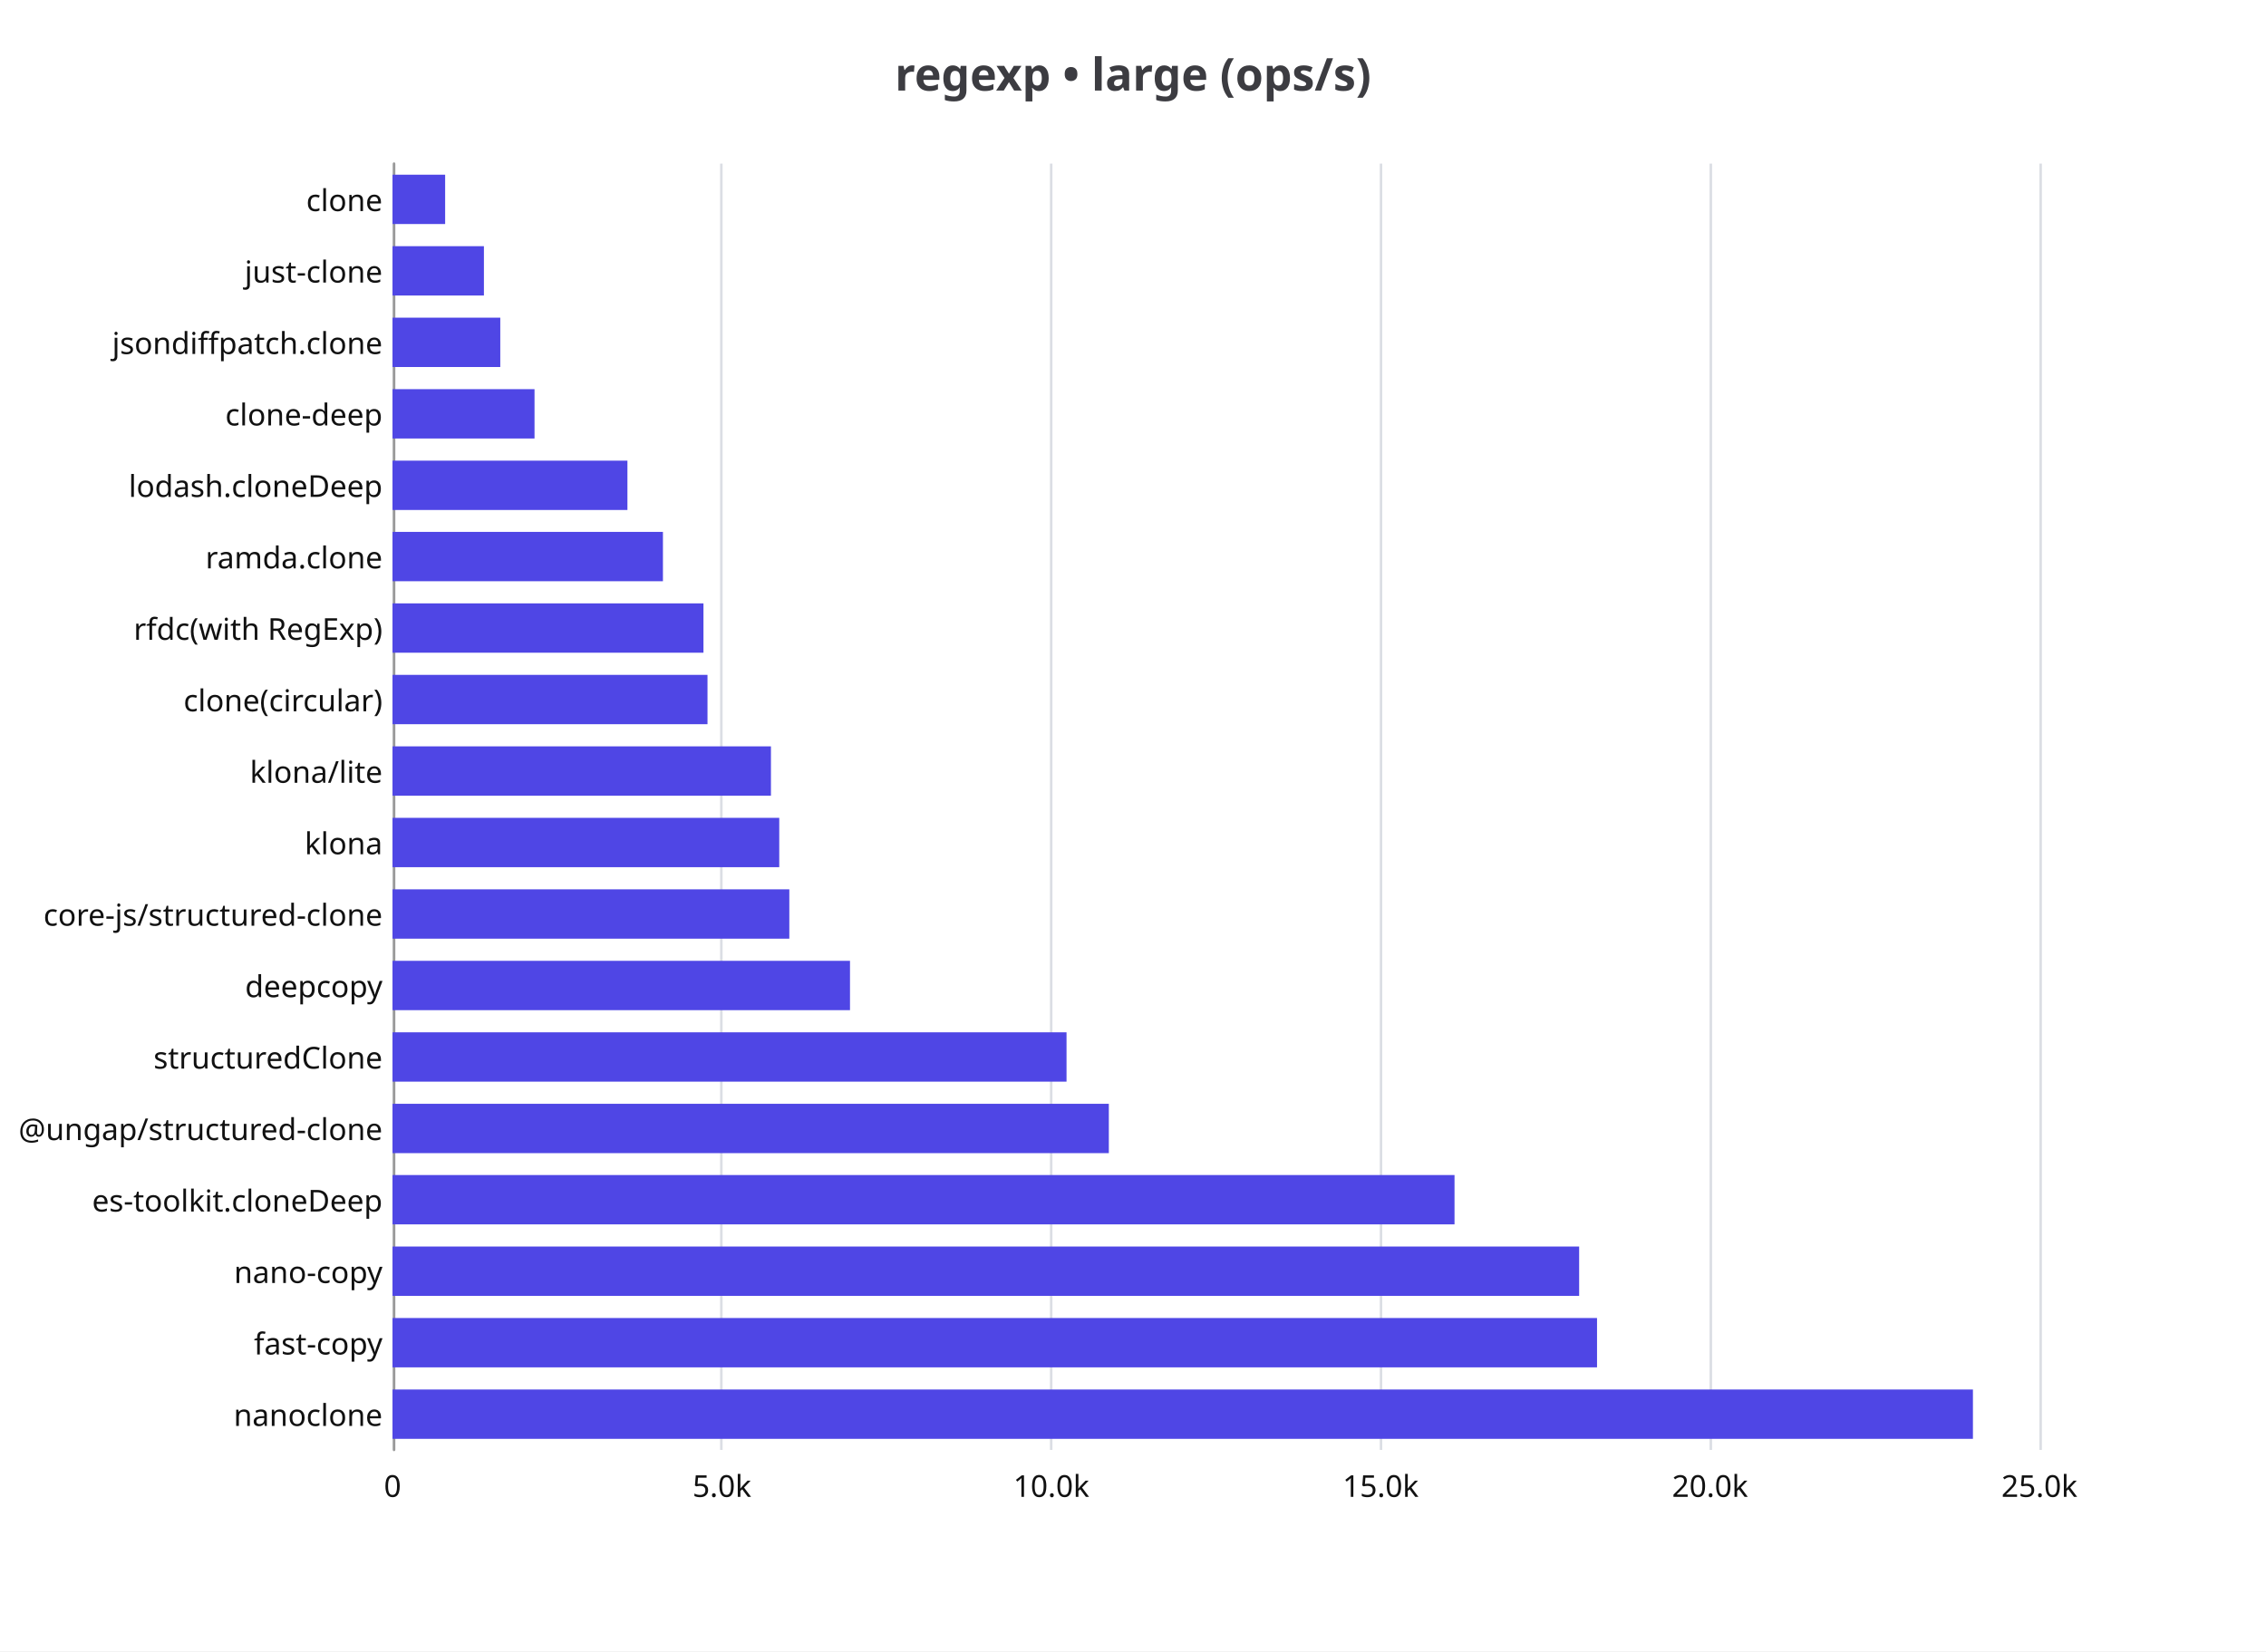
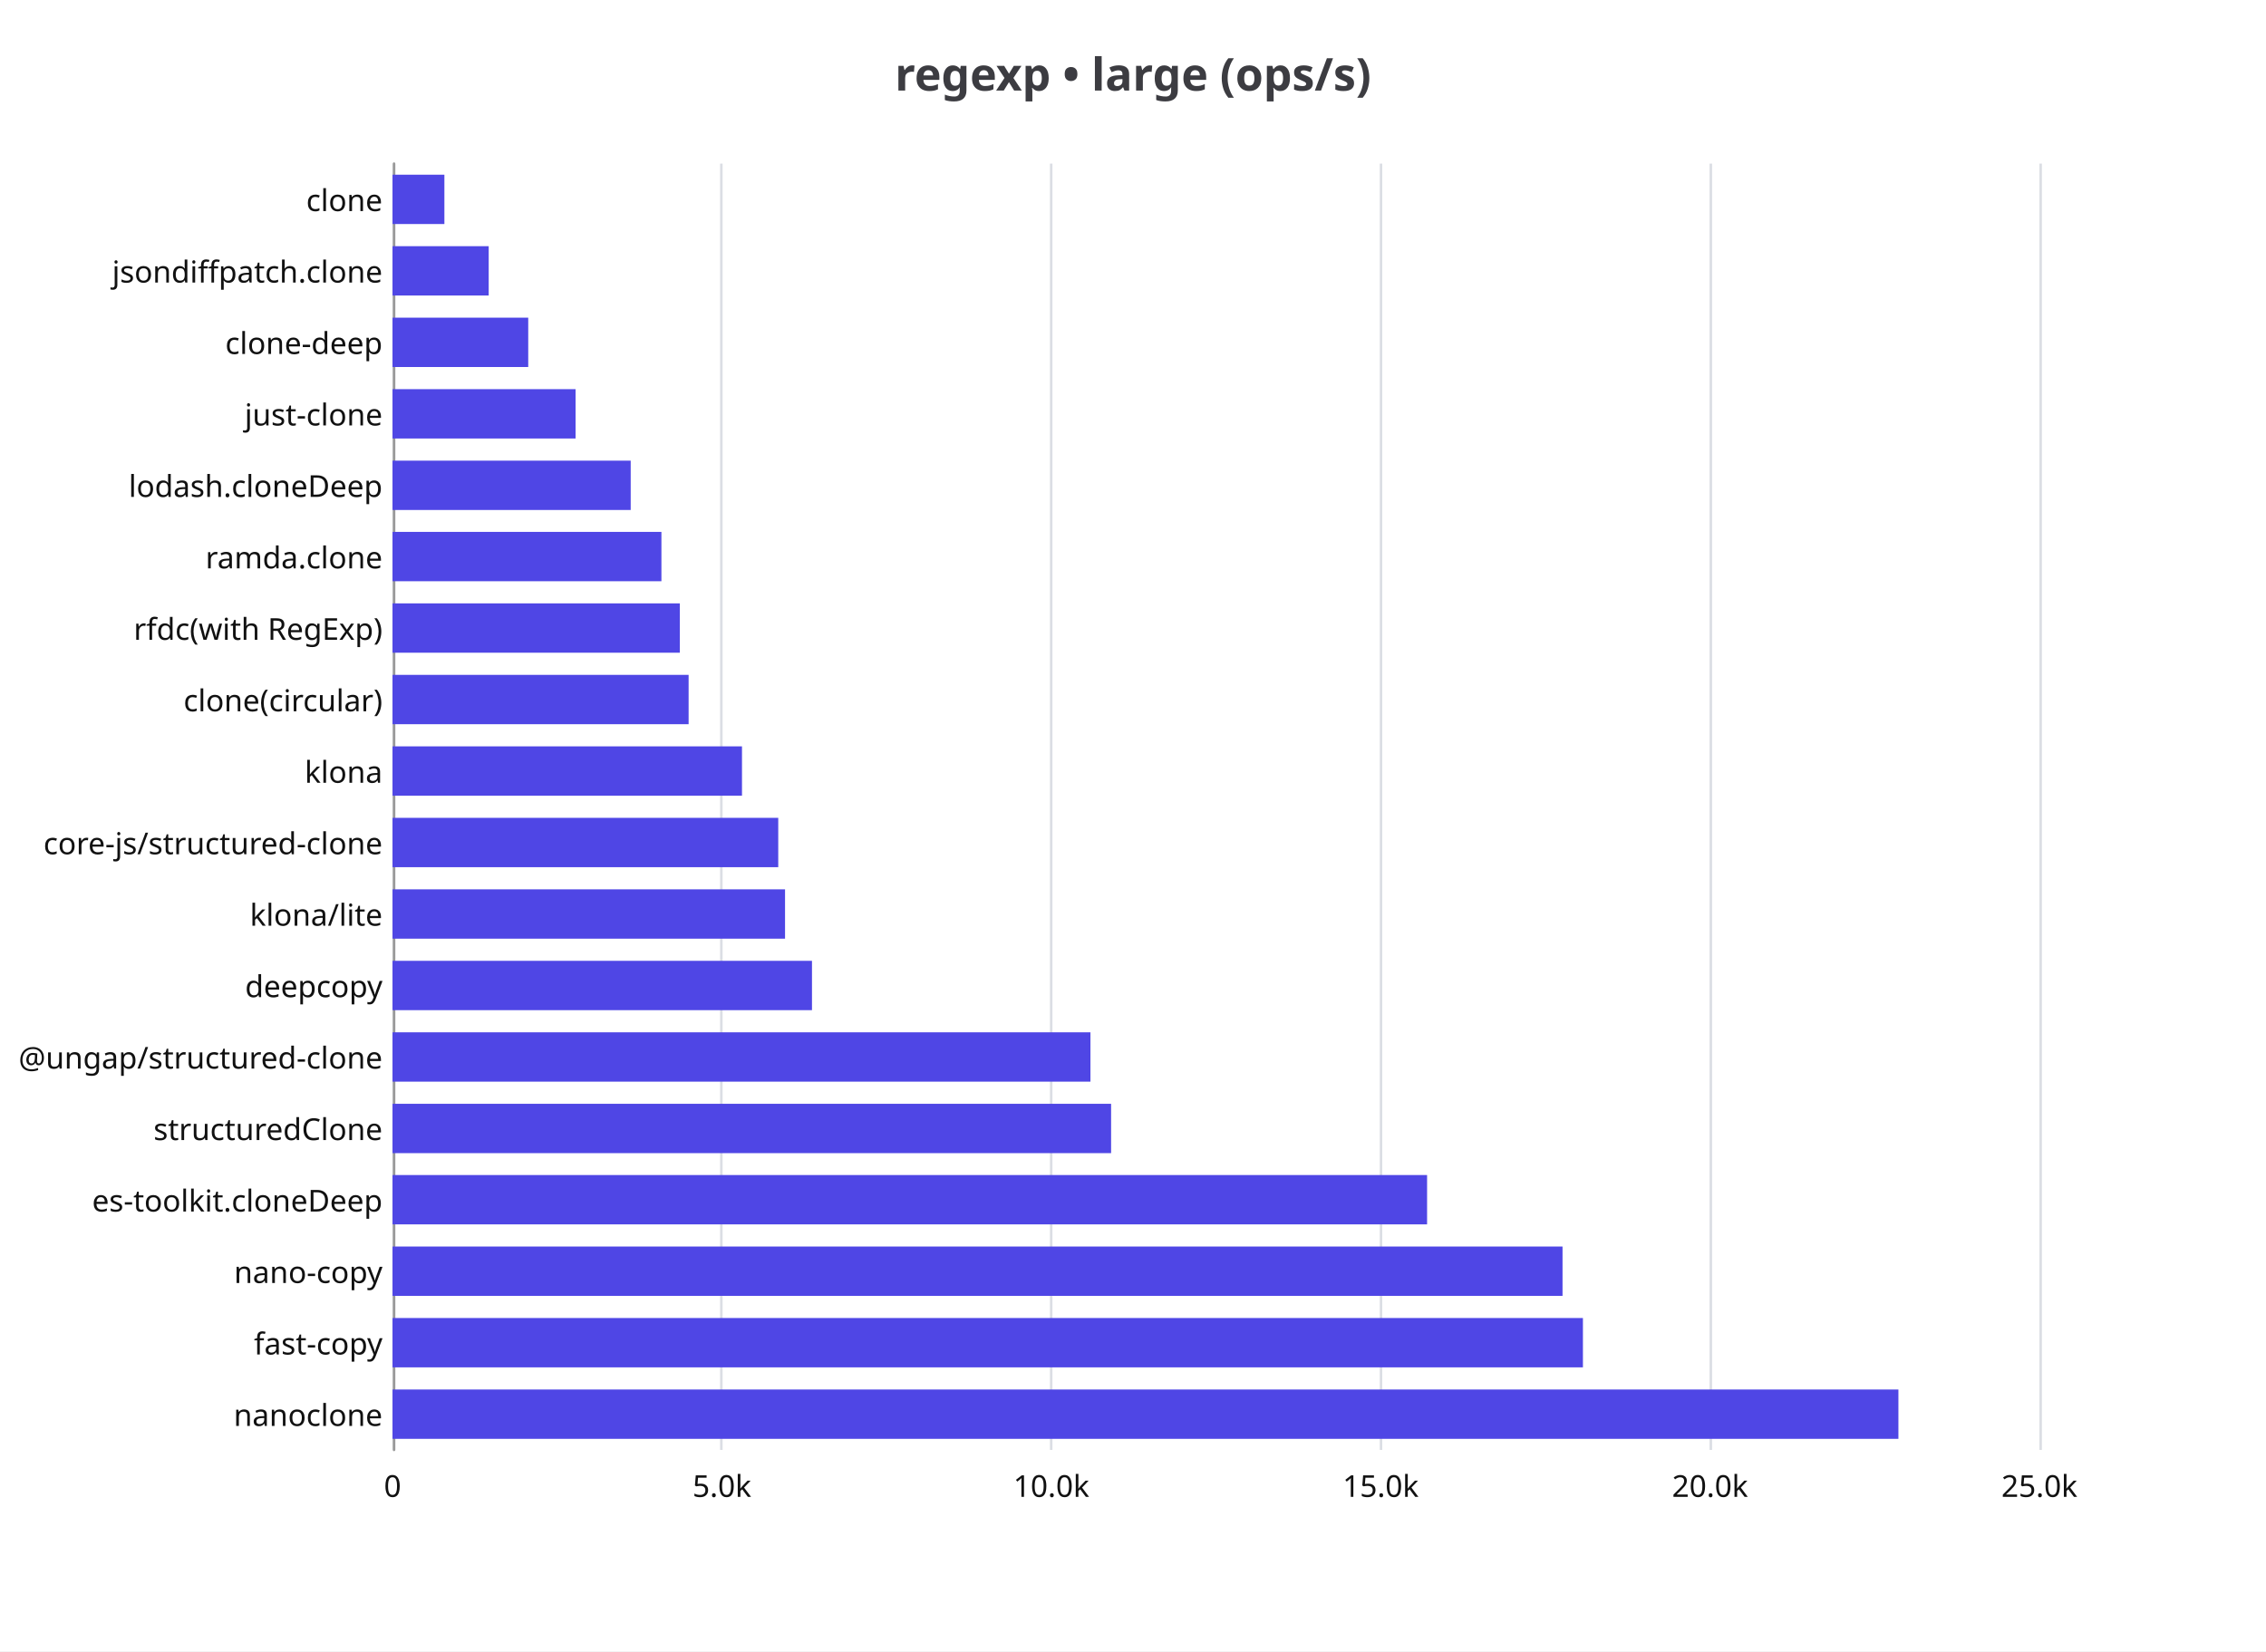
<svg xmlns="http://www.w3.org/2000/svg" width="900" height="656" version="1.1" baseProfile="full" viewBox="0 0 900 656">
  <rect width="900" height="656" x="0" y="0" fill="#ffffff" />
  <path d="M156.5 65L156.5 576" fill="none" pointer-events="visible" stroke="#dbdee4" class="zr5-cls-10" />
  <path d="M286.5 65L286.5 576" fill="none" pointer-events="visible" stroke="#dbdee4" class="zr5-cls-10" />
  <path d="M417.5 65L417.5 576" fill="none" pointer-events="visible" stroke="#dbdee4" class="zr5-cls-10" />
  <path d="M548.5 65L548.5 576" fill="none" pointer-events="visible" stroke="#dbdee4" class="zr5-cls-10" />
  <path d="M679.5 65L679.5 576" fill="none" pointer-events="visible" stroke="#dbdee4" class="zr5-cls-10" />
  <path d="M810.5 65L810.5 576" fill="none" pointer-events="visible" stroke="#dbdee4" class="zr5-cls-10" />
  <path d="M156.5 576L156.5 65" fill="none" pointer-events="visible" stroke="#999" stroke-linecap="round" class="zr5-cls-10" />
  <text dominant-baseline="central" text-anchor="end" style="font-size:12px;font-family:Microsoft YaHei;" xml:space="preserve" transform="translate(151.92 561.8056)" fill="#111">    nanoclone</text>
  <text dominant-baseline="central" text-anchor="end" style="font-size:12px;font-family:Microsoft YaHei;" xml:space="preserve" transform="translate(151.92 533.4167)" fill="#111">    fast-copy</text>
  <text dominant-baseline="central" text-anchor="end" style="font-size:12px;font-family:Microsoft YaHei;" xml:space="preserve" transform="translate(151.92 505.0278)" fill="#111">    nano-copy</text>
  <text dominant-baseline="central" text-anchor="end" style="font-size:12px;font-family:Microsoft YaHei;" xml:space="preserve" transform="translate(151.92 476.6389)" fill="#111">    es-toolkit.cloneDeep</text>
-   <text dominant-baseline="central" text-anchor="end" style="font-size:12px;font-family:Microsoft YaHei;" xml:space="preserve" transform="translate(151.92 448.25)" fill="#111">    @ungap/structured-clone</text>
-   <text dominant-baseline="central" text-anchor="end" style="font-size:12px;font-family:Microsoft YaHei;" xml:space="preserve" transform="translate(151.92 419.8611)" fill="#111">    structuredClone</text>
+   <text dominant-baseline="central" text-anchor="end" style="font-size:12px;font-family:Microsoft YaHei;" xml:space="preserve" transform="translate(151.92 448.25)" fill="#111">    structuredClone</text>
+   <text dominant-baseline="central" text-anchor="end" style="font-size:12px;font-family:Microsoft YaHei;" xml:space="preserve" transform="translate(151.92 419.8611)" fill="#111">    @ungap/structured-clone</text>
  <text dominant-baseline="central" text-anchor="end" style="font-size:12px;font-family:Microsoft YaHei;" xml:space="preserve" transform="translate(151.92 391.4722)" fill="#111">    deepcopy</text>
-   <text dominant-baseline="central" text-anchor="end" style="font-size:12px;font-family:Microsoft YaHei;" xml:space="preserve" transform="translate(151.92 363.0833)" fill="#111">    core-js/structured-clone</text>
-   <text dominant-baseline="central" text-anchor="end" style="font-size:12px;font-family:Microsoft YaHei;" xml:space="preserve" transform="translate(151.92 334.6944)" fill="#111">    klona</text>
-   <text dominant-baseline="central" text-anchor="end" style="font-size:12px;font-family:Microsoft YaHei;" xml:space="preserve" transform="translate(151.92 306.3056)" fill="#111">    klona/lite</text>
+   <text dominant-baseline="central" text-anchor="end" style="font-size:12px;font-family:Microsoft YaHei;" xml:space="preserve" transform="translate(151.92 363.0833)" fill="#111">    klona/lite</text>
+   <text dominant-baseline="central" text-anchor="end" style="font-size:12px;font-family:Microsoft YaHei;" xml:space="preserve" transform="translate(151.92 334.6944)" fill="#111">    core-js/structured-clone</text>
+   <text dominant-baseline="central" text-anchor="end" style="font-size:12px;font-family:Microsoft YaHei;" xml:space="preserve" transform="translate(151.92 306.3056)" fill="#111">    klona</text>
  <text dominant-baseline="central" text-anchor="end" style="font-size:12px;font-family:Microsoft YaHei;" xml:space="preserve" transform="translate(151.92 277.9167)" fill="#111">    clone(circular)</text>
  <text dominant-baseline="central" text-anchor="end" style="font-size:12px;font-family:Microsoft YaHei;" xml:space="preserve" transform="translate(151.92 249.5278)" fill="#111">    rfdc(with RegExp)</text>
  <text dominant-baseline="central" text-anchor="end" style="font-size:12px;font-family:Microsoft YaHei;" xml:space="preserve" transform="translate(151.92 221.1389)" fill="#111">    ramda.clone</text>
  <text dominant-baseline="central" text-anchor="end" style="font-size:12px;font-family:Microsoft YaHei;" xml:space="preserve" transform="translate(151.92 192.75)" fill="#111">    lodash.cloneDeep</text>
-   <text dominant-baseline="central" text-anchor="end" style="font-size:12px;font-family:Microsoft YaHei;" xml:space="preserve" transform="translate(151.92 164.3611)" fill="#111">    clone-deep</text>
-   <text dominant-baseline="central" text-anchor="end" style="font-size:12px;font-family:Microsoft YaHei;" xml:space="preserve" transform="translate(151.92 135.9722)" fill="#111">    jsondiffpatch.clone</text>
-   <text dominant-baseline="central" text-anchor="end" style="font-size:12px;font-family:Microsoft YaHei;" xml:space="preserve" transform="translate(151.92 107.5833)" fill="#111">    just-clone</text>
+   <text dominant-baseline="central" text-anchor="end" style="font-size:12px;font-family:Microsoft YaHei;" xml:space="preserve" transform="translate(151.92 164.3611)" fill="#111">    just-clone</text>
+   <text dominant-baseline="central" text-anchor="end" style="font-size:12px;font-family:Microsoft YaHei;" xml:space="preserve" transform="translate(151.92 135.9722)" fill="#111">    clone-deep</text>
+   <text dominant-baseline="central" text-anchor="end" style="font-size:12px;font-family:Microsoft YaHei;" xml:space="preserve" transform="translate(151.92 107.5833)" fill="#111">    jsondiffpatch.clone</text>
  <text dominant-baseline="central" text-anchor="end" style="font-size:12px;font-family:Microsoft YaHei;" xml:space="preserve" transform="translate(151.92 79.1944)" fill="#111">    clone</text>
  <text dominant-baseline="central" text-anchor="middle" style="font-size:12px;font-family:Microsoft YaHei;" y="6" transform="translate(155.92 584)" fill="#111">0</text>
  <text dominant-baseline="central" text-anchor="middle" style="font-size:12px;font-family:Microsoft YaHei;" y="6" transform="translate(286.736 584)" fill="#111">5.0k</text>
  <text dominant-baseline="central" text-anchor="middle" style="font-size:12px;font-family:Microsoft YaHei;" y="6" transform="translate(417.552 584)" fill="#111">10.0k</text>
  <text dominant-baseline="central" text-anchor="middle" style="font-size:12px;font-family:Microsoft YaHei;" y="6" transform="translate(548.368 584)" fill="#111">15.0k</text>
  <text dominant-baseline="central" text-anchor="middle" style="font-size:12px;font-family:Microsoft YaHei;" y="6" transform="translate(679.184 584)" fill="#111">20.0k</text>
  <text dominant-baseline="central" text-anchor="middle" style="font-size:12px;font-family:Microsoft YaHei;" y="6" transform="translate(810 584)" fill="#111">25.0k</text>
-   <path d="M155.9 552l627.7 0l0 19.6l-627.7 0Z" fill="#4F46E5" ecmeta_series_index="0" ecmeta_data_index="0" ecmeta_ssr_type="chart" class="zr5-cls-11" />
-   <path d="M155.9 523.6l478.4 0l0 19.6l-478.4 0Z" fill="#4F46E5" ecmeta_series_index="0" ecmeta_data_index="1" ecmeta_ssr_type="chart" class="zr5-cls-11" />
-   <path d="M155.9 495.2l471.3 0l0 19.6l-471.3 0Z" fill="#4F46E5" ecmeta_series_index="0" ecmeta_data_index="2" ecmeta_ssr_type="chart" class="zr5-cls-11" />
-   <path d="M155.9 466.8l421.8 0l0 19.6l-421.8 0Z" fill="#4F46E5" ecmeta_series_index="0" ecmeta_data_index="3" ecmeta_ssr_type="chart" class="zr5-cls-11" />
-   <path d="M155.9 438.5l284.5 0l0 19.6l-284.5 0Z" fill="#4F46E5" ecmeta_series_index="0" ecmeta_data_index="4" ecmeta_ssr_type="chart" class="zr5-cls-11" />
-   <path d="M155.9 410.1l267.7 0l0 19.6l-267.7 0Z" fill="#4F46E5" ecmeta_series_index="0" ecmeta_data_index="5" ecmeta_ssr_type="chart" class="zr5-cls-11" />
-   <path d="M155.9 381.7l181.7 0l0 19.6l-181.7 0Z" fill="#4F46E5" ecmeta_series_index="0" ecmeta_data_index="6" ecmeta_ssr_type="chart" class="zr5-cls-11" />
-   <path d="M155.9 353.3l157.6 0l0 19.6l-157.6 0Z" fill="#4F46E5" ecmeta_series_index="0" ecmeta_data_index="7" ecmeta_ssr_type="chart" class="zr5-cls-11" />
-   <path d="M155.9 324.9l153.6 0l0 19.6l-153.6 0Z" fill="#4F46E5" ecmeta_series_index="0" ecmeta_data_index="8" ecmeta_ssr_type="chart" class="zr5-cls-11" />
-   <path d="M155.9 296.5l150.3 0l0 19.6l-150.3 0Z" fill="#4F46E5" ecmeta_series_index="0" ecmeta_data_index="9" ecmeta_ssr_type="chart" class="zr5-cls-11" />
-   <path d="M155.9 268.1l125.1 0l0 19.6l-125.1 0Z" fill="#4F46E5" ecmeta_series_index="0" ecmeta_data_index="10" ecmeta_ssr_type="chart" class="zr5-cls-11" />
-   <path d="M155.9 239.7l123.5 0l0 19.6l-123.5 0Z" fill="#4F46E5" ecmeta_series_index="0" ecmeta_data_index="11" ecmeta_ssr_type="chart" class="zr5-cls-11" />
-   <path d="M155.9 211.3l107.4 0l0 19.6l-107.4 0Z" fill="#4F46E5" ecmeta_series_index="0" ecmeta_data_index="12" ecmeta_ssr_type="chart" class="zr5-cls-11" />
-   <path d="M155.9 183l93.3 0l0 19.6l-93.3 0Z" fill="#4F46E5" ecmeta_series_index="0" ecmeta_data_index="13" ecmeta_ssr_type="chart" class="zr5-cls-11" />
-   <path d="M155.9 154.6l56.4 0l0 19.6l-56.4 0Z" fill="#4F46E5" ecmeta_series_index="0" ecmeta_data_index="14" ecmeta_ssr_type="chart" class="zr5-cls-11" />
-   <path d="M155.9 126.2l42.8 0l0 19.6l-42.8 0Z" fill="#4F46E5" ecmeta_series_index="0" ecmeta_data_index="15" ecmeta_ssr_type="chart" class="zr5-cls-11" />
-   <path d="M155.9 97.8l36.3 0l0 19.6l-36.3 0Z" fill="#4F46E5" ecmeta_series_index="0" ecmeta_data_index="16" ecmeta_ssr_type="chart" class="zr5-cls-11" />
-   <path d="M155.9 69.4l20.9 0l0 19.6l-20.9 0Z" fill="#4F46E5" ecmeta_series_index="0" ecmeta_data_index="17" ecmeta_ssr_type="chart" class="zr5-cls-11" />
+   <path d="M155.9 552l598.1 0l0 19.6l-598.1 0Z" fill="#4F46E5" ecmeta_series_index="0" ecmeta_data_index="0" ecmeta_ssr_type="chart" class="zr5-cls-11" />
+   <path d="M155.9 523.6l472.8 0l0 19.6l-472.8 0Z" fill="#4F46E5" ecmeta_series_index="0" ecmeta_data_index="1" ecmeta_ssr_type="chart" class="zr5-cls-11" />
+   <path d="M155.9 495.2l464.7 0l0 19.6l-464.7 0Z" fill="#4F46E5" ecmeta_series_index="0" ecmeta_data_index="2" ecmeta_ssr_type="chart" class="zr5-cls-11" />
+   <path d="M155.9 466.8l410.9 0l0 19.6l-410.9 0Z" fill="#4F46E5" ecmeta_series_index="0" ecmeta_data_index="3" ecmeta_ssr_type="chart" class="zr5-cls-11" />
+   <path d="M155.9 438.5l285.4 0l0 19.6l-285.4 0Z" fill="#4F46E5" ecmeta_series_index="0" ecmeta_data_index="4" ecmeta_ssr_type="chart" class="zr5-cls-11" />
+   <path d="M155.9 410.1l277.2 0l0 19.6l-277.2 0Z" fill="#4F46E5" ecmeta_series_index="0" ecmeta_data_index="5" ecmeta_ssr_type="chart" class="zr5-cls-11" />
+   <path d="M155.9 381.7l166.6 0l0 19.6l-166.6 0Z" fill="#4F46E5" ecmeta_series_index="0" ecmeta_data_index="6" ecmeta_ssr_type="chart" class="zr5-cls-11" />
+   <path d="M155.9 353.3l155.9 0l0 19.6l-155.9 0Z" fill="#4F46E5" ecmeta_series_index="0" ecmeta_data_index="7" ecmeta_ssr_type="chart" class="zr5-cls-11" />
+   <path d="M155.9 324.9l153.2 0l0 19.6l-153.2 0Z" fill="#4F46E5" ecmeta_series_index="0" ecmeta_data_index="8" ecmeta_ssr_type="chart" class="zr5-cls-11" />
+   <path d="M155.9 296.5l138.8 0l0 19.6l-138.8 0Z" fill="#4F46E5" ecmeta_series_index="0" ecmeta_data_index="9" ecmeta_ssr_type="chart" class="zr5-cls-11" />
+   <path d="M155.9 268.1l117.6 0l0 19.6l-117.6 0Z" fill="#4F46E5" ecmeta_series_index="0" ecmeta_data_index="10" ecmeta_ssr_type="chart" class="zr5-cls-11" />
+   <path d="M155.9 239.7l114.1 0l0 19.6l-114.1 0Z" fill="#4F46E5" ecmeta_series_index="0" ecmeta_data_index="11" ecmeta_ssr_type="chart" class="zr5-cls-11" />
+   <path d="M155.9 211.3l106.8 0l0 19.6l-106.8 0Z" fill="#4F46E5" ecmeta_series_index="0" ecmeta_data_index="12" ecmeta_ssr_type="chart" class="zr5-cls-11" />
+   <path d="M155.9 183l94.6 0l0 19.6l-94.6 0Z" fill="#4F46E5" ecmeta_series_index="0" ecmeta_data_index="13" ecmeta_ssr_type="chart" class="zr5-cls-11" />
+   <path d="M155.9 154.6l72.7 0l0 19.6l-72.7 0Z" fill="#4F46E5" ecmeta_series_index="0" ecmeta_data_index="14" ecmeta_ssr_type="chart" class="zr5-cls-11" />
+   <path d="M155.9 126.2l53.9 0l0 19.6l-53.9 0Z" fill="#4F46E5" ecmeta_series_index="0" ecmeta_data_index="15" ecmeta_ssr_type="chart" class="zr5-cls-11" />
+   <path d="M155.9 97.8l38.2 0l0 19.6l-38.2 0Z" fill="#4F46E5" ecmeta_series_index="0" ecmeta_data_index="16" ecmeta_ssr_type="chart" class="zr5-cls-11" />
+   <path d="M155.9 69.4l20.6 0l0 19.6l-20.6 0Z" fill="#4F46E5" ecmeta_series_index="0" ecmeta_data_index="17" ecmeta_ssr_type="chart" class="zr5-cls-11" />
  <path d="M-96.8 -5l193.6 0l0 28l-193.6 0Z" transform="translate(450 20)" fill="rgb(0,0,0)" fill-opacity="0" stroke="#3c3c41" stroke-width="0" class="zr5-cls-10" />
  <text dominant-baseline="central" text-anchor="middle" style="font-size:18px;font-family:Microsoft YaHei;font-weight:bold;" xml:space="preserve" y="9" transform="translate(450 20)" fill="#3c3c41">regexp • large (ops/s)</text>
  <style>
.zr5-cls-10:hover {
pointer-events:none;
}
.zr5-cls-11:hover {
cursor:pointer;
fill:rgba(86,77,251,1);
}



</style>
</svg>
